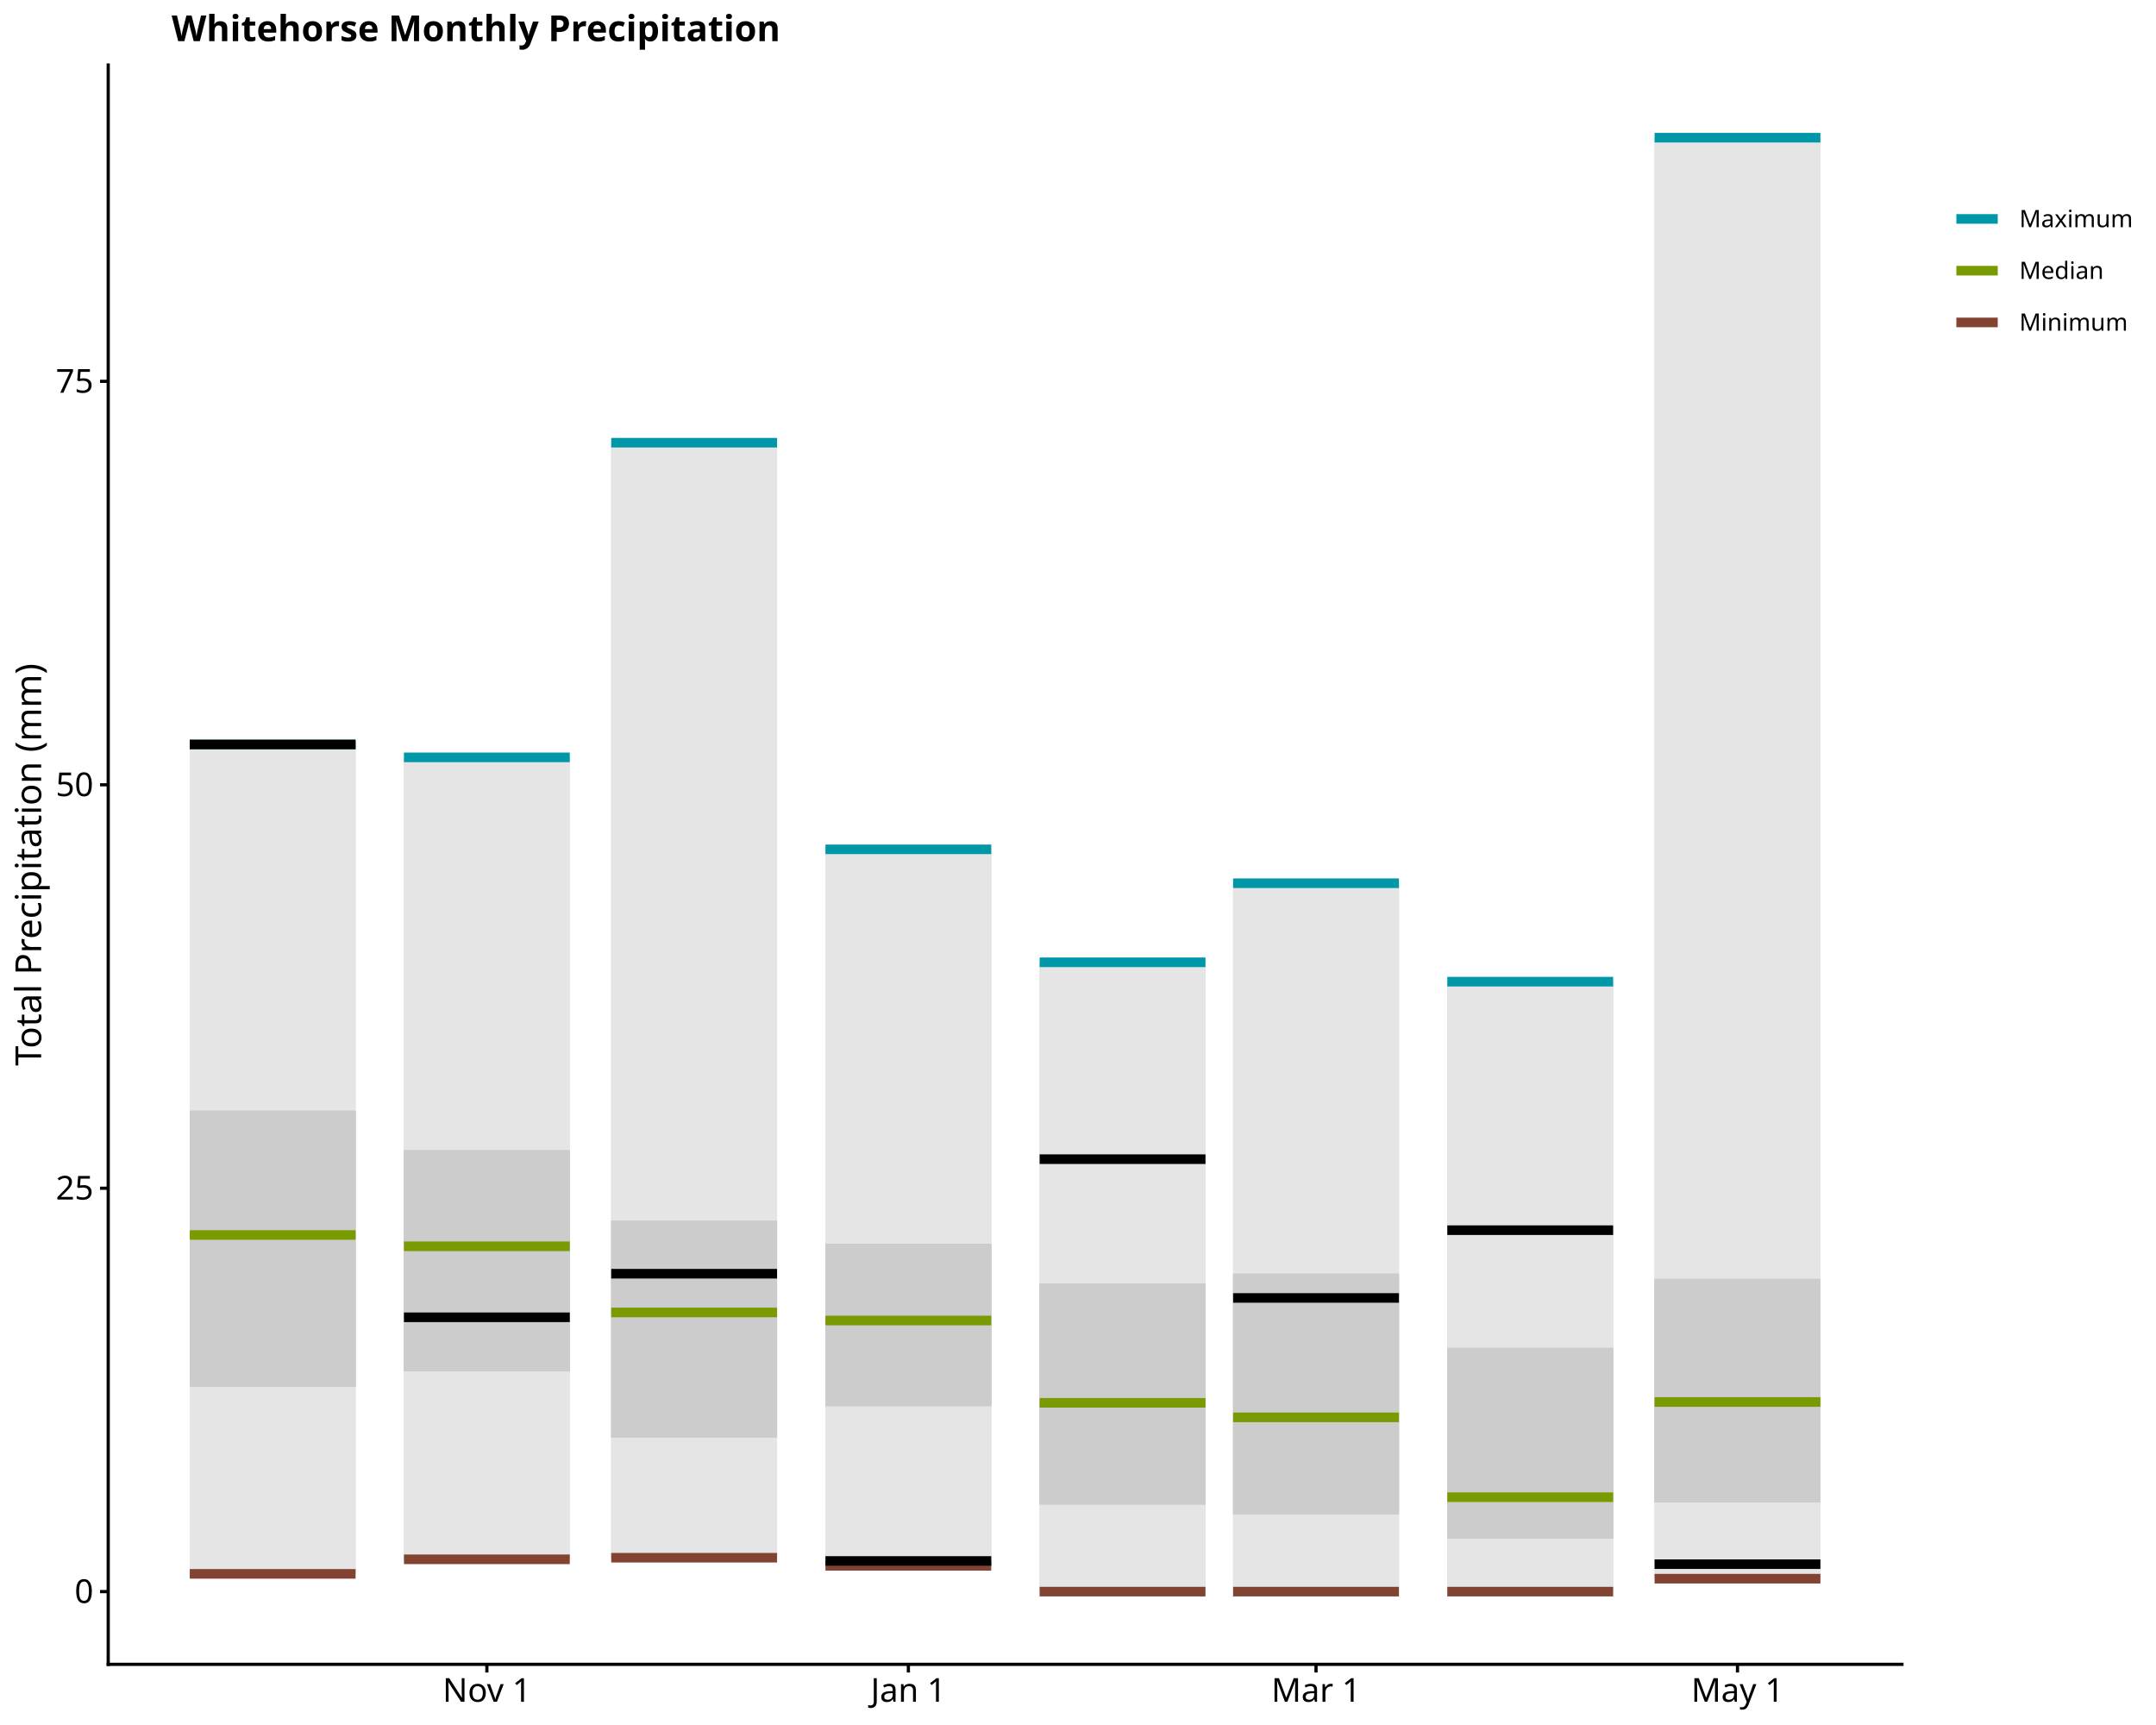
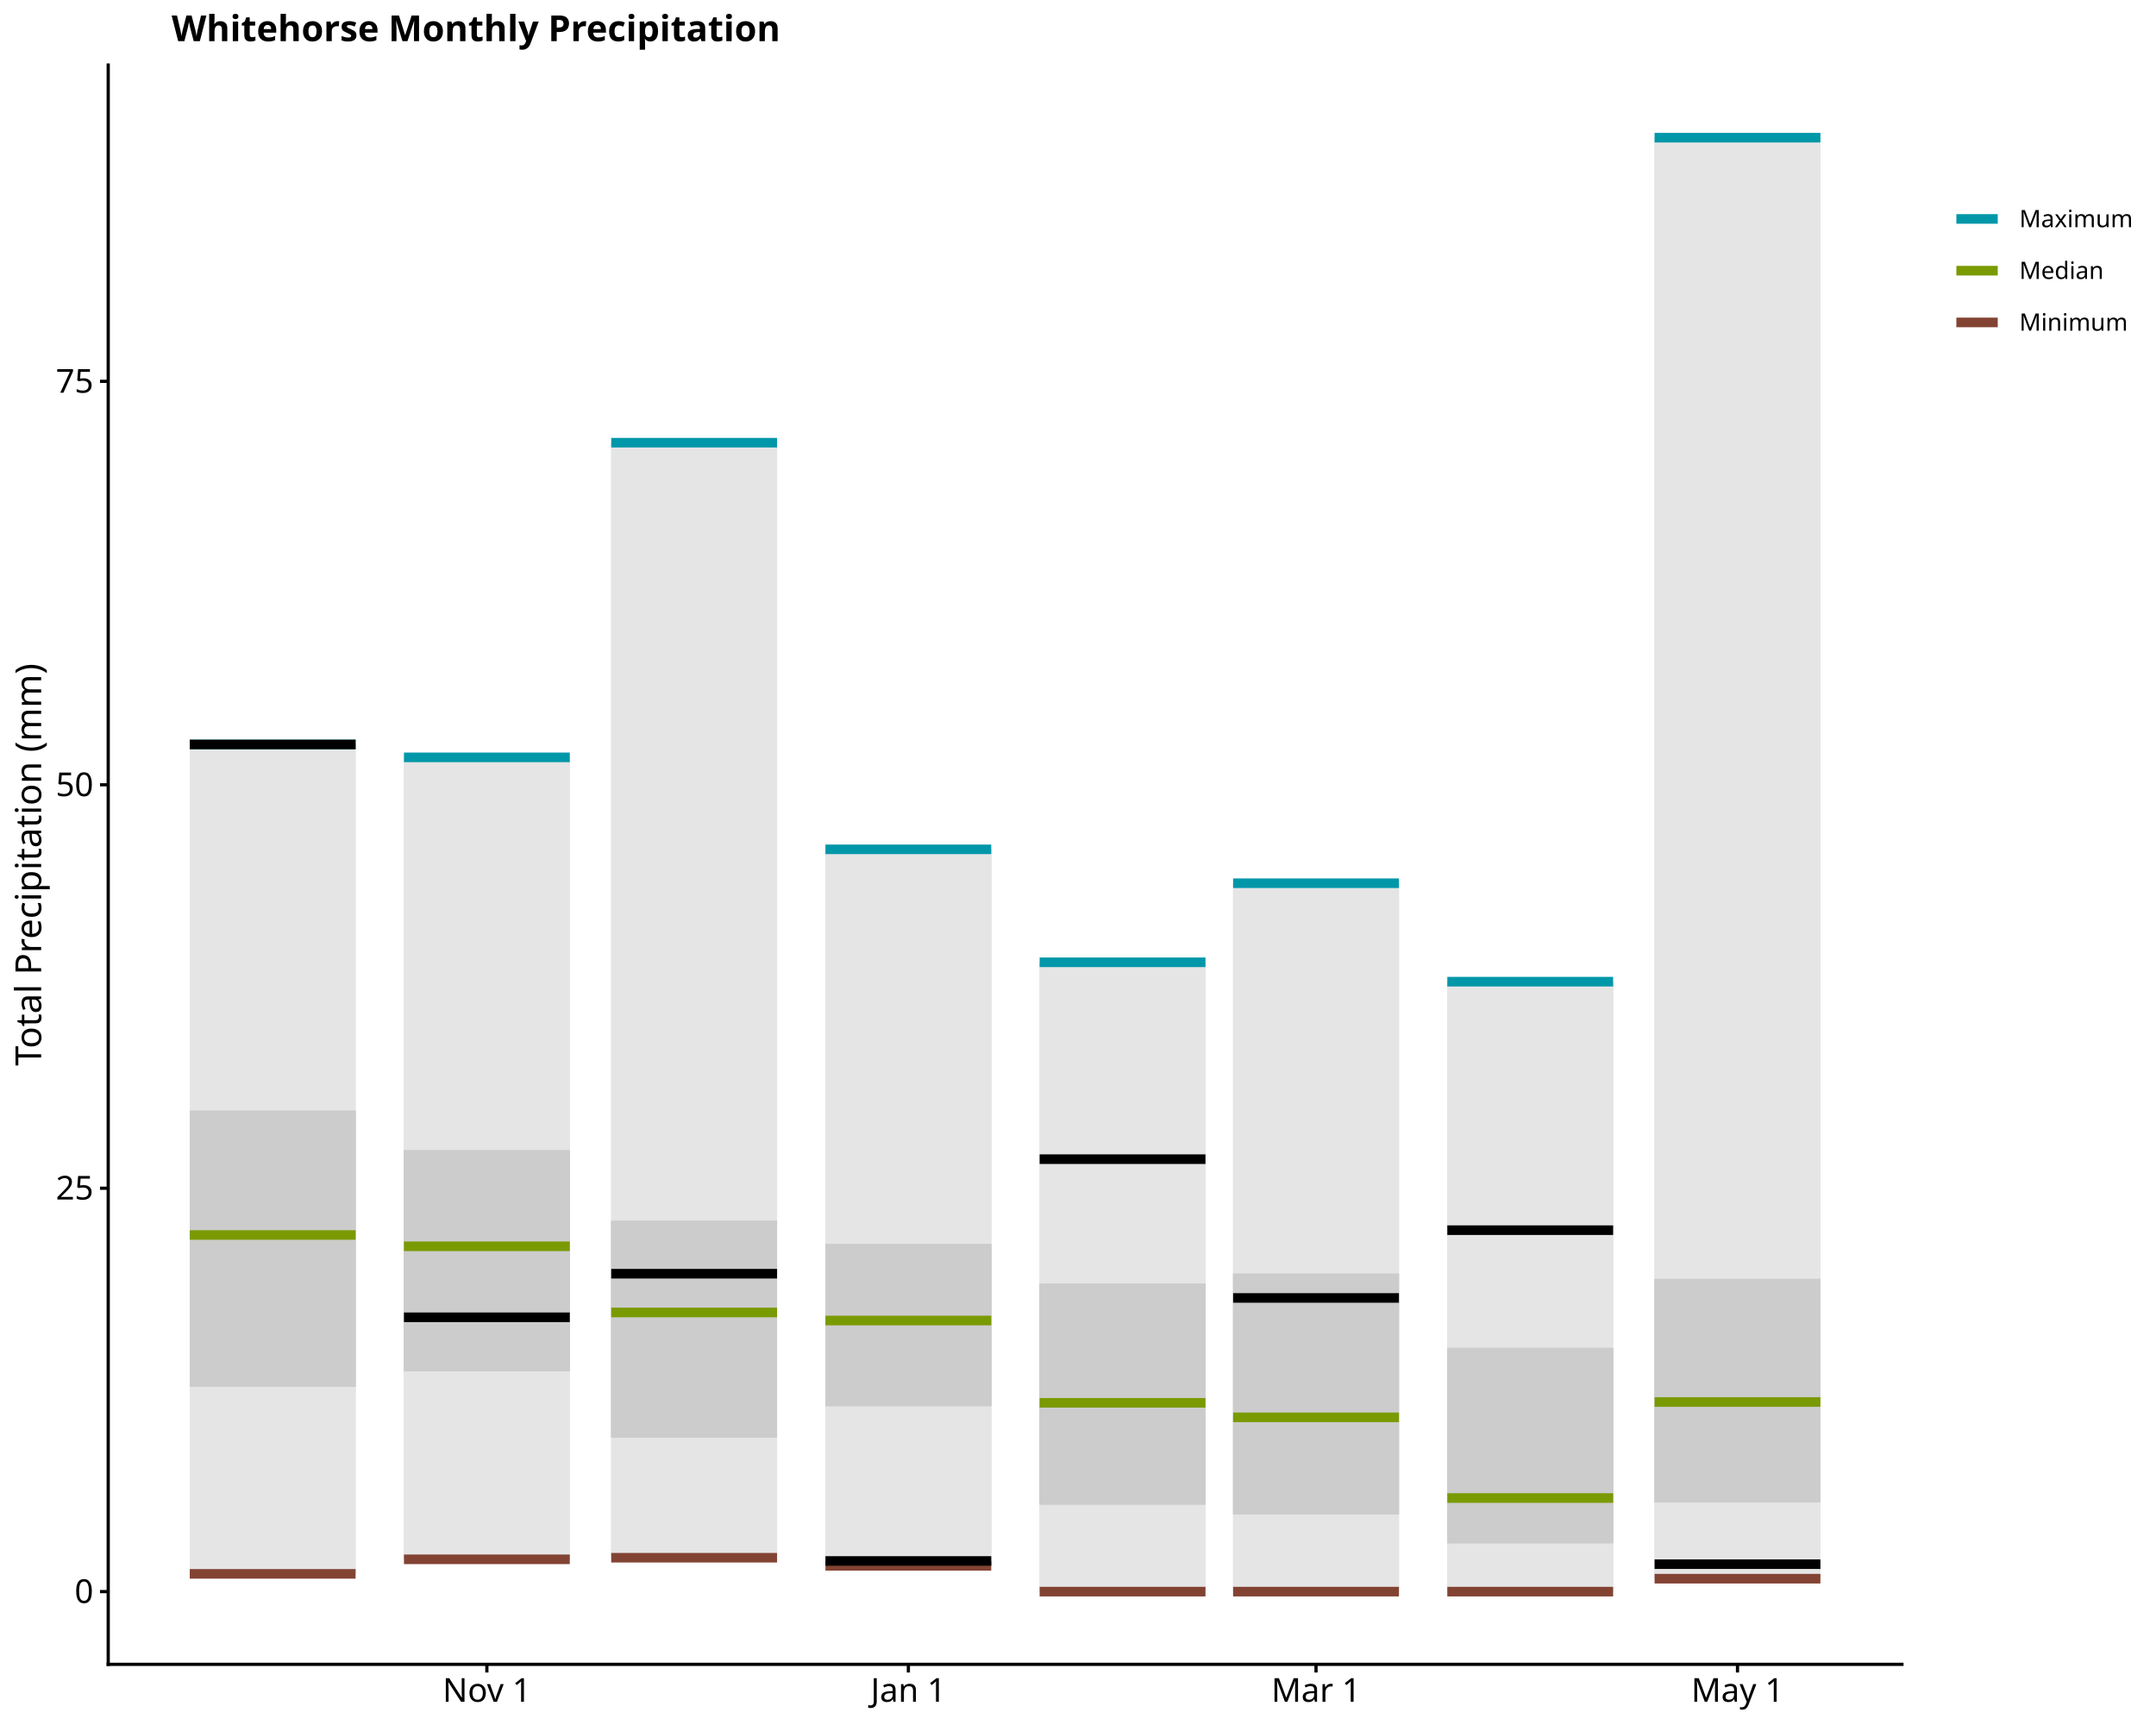
<svg xmlns="http://www.w3.org/2000/svg" class="svglite" data-engine-version="2.0" width="720.00pt" height="576.00pt" viewBox="0 0 720.00 576.00">
  <defs>
    <style type="text/css">
    .svglite line, .svglite polyline, .svglite polygon, .svglite path, .svglite rect, .svglite circle {
      fill: none;
      stroke: #000000;
      stroke-linecap: round;
      stroke-linejoin: round;
      stroke-miterlimit: 10.00;
    }
  </style>
  </defs>
  <rect width="100%" height="100%" style="stroke: none; fill: #FFFFFF;" />
  <defs>
    <clipPath id="cpMC4wMHw3MjAuMDB8MC4wMHw1NzYuMDA=">
      <rect x="0.00" y="0.00" width="720.00" height="576.00" />
    </clipPath>
  </defs>
  <g clip-path="url(#cpMC4wMHw3MjAuMDB8MC4wMHw1NzYuMDA=)">
    <rect x="0.00" y="0.00" width="720.00" height="576.00" style="stroke-width: 1.07; stroke: #FFFFFF; fill: #FFFFFF;" />
  </g>
  <defs>
    <clipPath id="cpMzYuMTR8NjM1LjE2fDIxLjcxfDU1NS43NA==">
      <rect x="36.14" y="21.71" width="599.03" height="534.03" />
    </clipPath>
  </defs>
  <g clip-path="url(#cpMzYuMTR8NjM1LjE2fDIxLjcxfDU1NS43NA==)">
    <rect x="36.14" y="21.71" width="599.03" height="534.03" style="stroke-width: 1.07; stroke: none; fill: #FFFFFF;" />
    <rect x="275.66" y="283.60" width="55.38" height="239.24" style="stroke-width: 1.07; stroke: none; stroke-linecap: butt; stroke-linejoin: miter; fill: #E5E5E5;" />
    <rect x="275.66" y="283.60" width="55.38" height="239.24" style="stroke-width: 1.07; stroke: none; stroke-linecap: butt; stroke-linejoin: miter; fill: #E5E5E5;" />
    <rect x="275.66" y="283.60" width="55.38" height="239.24" style="stroke-width: 1.07; stroke: none; stroke-linecap: butt; stroke-linejoin: miter; fill: #E5E5E5;" />
    <rect x="275.66" y="415.35" width="55.38" height="54.15" style="stroke-width: 1.07; stroke: none; stroke-linecap: butt; stroke-linejoin: miter; fill: #CCCCCC;" />
    <rect x="275.66" y="415.35" width="55.38" height="54.15" style="stroke-width: 1.07; stroke: none; stroke-linecap: butt; stroke-linejoin: miter; fill: #CCCCCC;" />
    <rect x="275.66" y="415.35" width="55.38" height="54.15" style="stroke-width: 1.07; stroke: none; stroke-linecap: butt; stroke-linejoin: miter; fill: #CCCCCC;" />
    <rect x="347.19" y="321.32" width="55.38" height="210.14" style="stroke-width: 1.07; stroke: none; stroke-linecap: butt; stroke-linejoin: miter; fill: #E5E5E5;" />
    <rect x="347.19" y="321.32" width="55.38" height="210.14" style="stroke-width: 1.07; stroke: none; stroke-linecap: butt; stroke-linejoin: miter; fill: #E5E5E5;" />
    <rect x="347.19" y="321.32" width="55.38" height="210.14" style="stroke-width: 1.07; stroke: none; stroke-linecap: butt; stroke-linejoin: miter; fill: #E5E5E5;" />
    <rect x="347.19" y="428.55" width="55.38" height="73.82" style="stroke-width: 1.07; stroke: none; stroke-linecap: butt; stroke-linejoin: miter; fill: #CCCCCC;" />
    <rect x="347.19" y="428.55" width="55.38" height="73.82" style="stroke-width: 1.07; stroke: none; stroke-linecap: butt; stroke-linejoin: miter; fill: #CCCCCC;" />
    <rect x="347.19" y="428.55" width="55.38" height="73.82" style="stroke-width: 1.07; stroke: none; stroke-linecap: butt; stroke-linejoin: miter; fill: #CCCCCC;" />
    <rect x="411.80" y="294.92" width="55.38" height="236.54" style="stroke-width: 1.07; stroke: none; stroke-linecap: butt; stroke-linejoin: miter; fill: #E5E5E5;" />
    <rect x="411.80" y="294.92" width="55.38" height="236.54" style="stroke-width: 1.07; stroke: none; stroke-linecap: butt; stroke-linejoin: miter; fill: #E5E5E5;" />
    <rect x="411.80" y="294.92" width="55.38" height="236.54" style="stroke-width: 1.07; stroke: none; stroke-linecap: butt; stroke-linejoin: miter; fill: #E5E5E5;" />
    <rect x="411.80" y="425.31" width="55.38" height="80.28" style="stroke-width: 1.07; stroke: none; stroke-linecap: butt; stroke-linejoin: miter; fill: #CCCCCC;" />
    <rect x="411.80" y="425.31" width="55.38" height="80.28" style="stroke-width: 1.07; stroke: none; stroke-linecap: butt; stroke-linejoin: miter; fill: #CCCCCC;" />
    <rect x="411.80" y="425.31" width="55.38" height="80.28" style="stroke-width: 1.07; stroke: none; stroke-linecap: butt; stroke-linejoin: miter; fill: #CCCCCC;" />
    <rect x="483.33" y="327.79" width="55.38" height="203.67" style="stroke-width: 1.07; stroke: none; stroke-linecap: butt; stroke-linejoin: miter; fill: #E5E5E5;" />
    <rect x="483.33" y="327.79" width="55.38" height="203.67" style="stroke-width: 1.07; stroke: none; stroke-linecap: butt; stroke-linejoin: miter; fill: #E5E5E5;" />
    <rect x="483.33" y="327.79" width="55.38" height="203.67" style="stroke-width: 1.07; stroke: none; stroke-linecap: butt; stroke-linejoin: miter; fill: #E5E5E5;" />
-     <rect x="483.33" y="450.10" width="55.38" height="63.58" style="stroke-width: 1.07; stroke: none; stroke-linecap: butt; stroke-linejoin: miter; fill: #CCCCCC;" />
-     <rect x="483.33" y="450.10" width="55.38" height="63.58" style="stroke-width: 1.07; stroke: none; stroke-linecap: butt; stroke-linejoin: miter; fill: #CCCCCC;" />
-     <rect x="483.33" y="450.10" width="55.38" height="63.58" style="stroke-width: 1.07; stroke: none; stroke-linecap: butt; stroke-linejoin: miter; fill: #CCCCCC;" />
+     <rect x="483.33" y="450.10" width="55.38" height="65.20" style="stroke-width: 1.07; stroke: none; stroke-linecap: butt; stroke-linejoin: miter; fill: #CCCCCC;" />
+     <rect x="483.33" y="450.10" width="55.38" height="65.20" style="stroke-width: 1.07; stroke: none; stroke-linecap: butt; stroke-linejoin: miter; fill: #CCCCCC;" />
+     <rect x="483.33" y="450.10" width="55.38" height="65.20" style="stroke-width: 1.07; stroke: none; stroke-linecap: butt; stroke-linejoin: miter; fill: #CCCCCC;" />
    <rect x="552.55" y="45.98" width="55.38" height="481.17" style="stroke-width: 1.07; stroke: none; stroke-linecap: butt; stroke-linejoin: miter; fill: #E5E5E5;" />
    <rect x="552.55" y="45.98" width="55.38" height="481.17" style="stroke-width: 1.07; stroke: none; stroke-linecap: butt; stroke-linejoin: miter; fill: #E5E5E5;" />
    <rect x="552.55" y="45.98" width="55.38" height="481.17" style="stroke-width: 1.07; stroke: none; stroke-linecap: butt; stroke-linejoin: miter; fill: #E5E5E5;" />
    <rect x="552.55" y="427.06" width="55.38" height="74.63" style="stroke-width: 1.07; stroke: none; stroke-linecap: butt; stroke-linejoin: miter; fill: #CCCCCC;" />
    <rect x="552.55" y="427.06" width="55.38" height="74.63" style="stroke-width: 1.07; stroke: none; stroke-linecap: butt; stroke-linejoin: miter; fill: #CCCCCC;" />
    <rect x="552.55" y="427.06" width="55.38" height="74.63" style="stroke-width: 1.07; stroke: none; stroke-linecap: butt; stroke-linejoin: miter; fill: #CCCCCC;" />
    <rect x="63.37" y="248.58" width="55.38" height="276.95" style="stroke-width: 1.07; stroke: none; stroke-linecap: butt; stroke-linejoin: miter; fill: #E5E5E5;" />
    <rect x="63.37" y="248.58" width="55.38" height="276.95" style="stroke-width: 1.07; stroke: none; stroke-linecap: butt; stroke-linejoin: miter; fill: #E5E5E5;" />
    <rect x="63.37" y="248.58" width="55.38" height="276.95" style="stroke-width: 1.07; stroke: none; stroke-linecap: butt; stroke-linejoin: miter; fill: #E5E5E5;" />
    <rect x="63.37" y="370.89" width="55.38" height="92.14" style="stroke-width: 1.07; stroke: none; stroke-linecap: butt; stroke-linejoin: miter; fill: #CCCCCC;" />
    <rect x="63.37" y="370.89" width="55.38" height="92.14" style="stroke-width: 1.07; stroke: none; stroke-linecap: butt; stroke-linejoin: miter; fill: #CCCCCC;" />
    <rect x="63.37" y="370.89" width="55.38" height="92.14" style="stroke-width: 1.07; stroke: none; stroke-linecap: butt; stroke-linejoin: miter; fill: #CCCCCC;" />
    <rect x="134.90" y="252.89" width="55.38" height="267.79" style="stroke-width: 1.07; stroke: none; stroke-linecap: butt; stroke-linejoin: miter; fill: #E5E5E5;" />
    <rect x="134.90" y="252.89" width="55.38" height="267.79" style="stroke-width: 1.07; stroke: none; stroke-linecap: butt; stroke-linejoin: miter; fill: #E5E5E5;" />
    <rect x="134.90" y="252.89" width="55.38" height="267.79" style="stroke-width: 1.07; stroke: none; stroke-linecap: butt; stroke-linejoin: miter; fill: #E5E5E5;" />
    <rect x="134.90" y="384.09" width="55.38" height="73.82" style="stroke-width: 1.07; stroke: none; stroke-linecap: butt; stroke-linejoin: miter; fill: #CCCCCC;" />
    <rect x="134.90" y="384.09" width="55.38" height="73.82" style="stroke-width: 1.07; stroke: none; stroke-linecap: butt; stroke-linejoin: miter; fill: #CCCCCC;" />
    <rect x="134.90" y="384.09" width="55.38" height="73.82" style="stroke-width: 1.07; stroke: none; stroke-linecap: butt; stroke-linejoin: miter; fill: #CCCCCC;" />
    <rect x="204.12" y="147.82" width="55.38" height="372.33" style="stroke-width: 1.07; stroke: none; stroke-linecap: butt; stroke-linejoin: miter; fill: #E5E5E5;" />
    <rect x="204.12" y="147.82" width="55.38" height="372.33" style="stroke-width: 1.07; stroke: none; stroke-linecap: butt; stroke-linejoin: miter; fill: #E5E5E5;" />
    <rect x="204.12" y="147.82" width="55.38" height="372.33" style="stroke-width: 1.07; stroke: none; stroke-linecap: butt; stroke-linejoin: miter; fill: #E5E5E5;" />
    <rect x="204.12" y="407.67" width="55.38" height="72.34" style="stroke-width: 1.07; stroke: none; stroke-linecap: butt; stroke-linejoin: miter; fill: #CCCCCC;" />
    <rect x="204.12" y="407.67" width="55.38" height="72.34" style="stroke-width: 1.07; stroke: none; stroke-linecap: butt; stroke-linejoin: miter; fill: #CCCCCC;" />
    <rect x="204.12" y="407.67" width="55.38" height="72.34" style="stroke-width: 1.07; stroke: none; stroke-linecap: butt; stroke-linejoin: miter; fill: #CCCCCC;" />
    <line x1="275.66" y1="522.84" x2="331.03" y2="522.84" style="stroke-width: 3.20; stroke: #834333; stroke-linecap: butt;" />
    <line x1="347.19" y1="531.46" x2="402.57" y2="531.46" style="stroke-width: 3.20; stroke: #834333; stroke-linecap: butt;" />
    <line x1="411.80" y1="531.46" x2="467.18" y2="531.46" style="stroke-width: 3.20; stroke: #834333; stroke-linecap: butt;" />
    <line x1="483.33" y1="531.46" x2="538.71" y2="531.46" style="stroke-width: 3.20; stroke: #834333; stroke-linecap: butt;" />
    <line x1="552.55" y1="527.15" x2="607.93" y2="527.15" style="stroke-width: 3.20; stroke: #834333; stroke-linecap: butt;" />
    <line x1="63.37" y1="525.53" x2="118.75" y2="525.53" style="stroke-width: 3.20; stroke: #834333; stroke-linecap: butt;" />
    <line x1="134.90" y1="520.68" x2="190.28" y2="520.68" style="stroke-width: 3.20; stroke: #834333; stroke-linecap: butt;" />
    <line x1="204.12" y1="520.15" x2="259.50" y2="520.15" style="stroke-width: 3.20; stroke: #834333; stroke-linecap: butt;" />
    <line x1="275.66" y1="283.60" x2="331.03" y2="283.60" style="stroke-width: 3.20; stroke: #0097A9; stroke-linecap: butt;" />
    <line x1="347.19" y1="321.32" x2="402.57" y2="321.32" style="stroke-width: 3.20; stroke: #0097A9; stroke-linecap: butt;" />
    <line x1="411.80" y1="294.92" x2="467.18" y2="294.92" style="stroke-width: 3.20; stroke: #0097A9; stroke-linecap: butt;" />
    <line x1="483.33" y1="327.79" x2="538.71" y2="327.79" style="stroke-width: 3.20; stroke: #0097A9; stroke-linecap: butt;" />
    <line x1="552.55" y1="45.98" x2="607.93" y2="45.98" style="stroke-width: 3.20; stroke: #0097A9; stroke-linecap: butt;" />
    <line x1="63.37" y1="248.58" x2="118.75" y2="248.58" style="stroke-width: 3.20; stroke: #0097A9; stroke-linecap: butt;" />
    <line x1="134.90" y1="252.89" x2="190.28" y2="252.89" style="stroke-width: 3.20; stroke: #0097A9; stroke-linecap: butt;" />
    <line x1="204.12" y1="147.82" x2="259.50" y2="147.82" style="stroke-width: 3.20; stroke: #0097A9; stroke-linecap: butt;" />
    <line x1="275.66" y1="440.94" x2="331.03" y2="440.94" style="stroke-width: 3.20; stroke: #7A9A01; stroke-linecap: butt;" />
    <line x1="347.19" y1="468.42" x2="402.57" y2="468.42" style="stroke-width: 3.20; stroke: #7A9A01; stroke-linecap: butt;" />
    <line x1="411.80" y1="473.27" x2="467.18" y2="473.27" style="stroke-width: 3.20; stroke: #7A9A01; stroke-linecap: butt;" />
-     <line x1="483.33" y1="499.94" x2="538.71" y2="499.94" style="stroke-width: 3.20; stroke: #7A9A01; stroke-linecap: butt;" />
+     <line x1="483.33" y1="500.21" x2="538.71" y2="500.21" style="stroke-width: 3.20; stroke: #7A9A01; stroke-linecap: butt;" />
    <line x1="552.55" y1="468.15" x2="607.93" y2="468.15" style="stroke-width: 3.20; stroke: #7A9A01; stroke-linecap: butt;" />
    <line x1="63.37" y1="412.38" x2="118.75" y2="412.38" style="stroke-width: 3.20; stroke: #7A9A01; stroke-linecap: butt;" />
    <line x1="134.90" y1="416.15" x2="190.28" y2="416.15" style="stroke-width: 3.20; stroke: #7A9A01; stroke-linecap: butt;" />
    <line x1="204.12" y1="438.25" x2="259.50" y2="438.25" style="stroke-width: 3.20; stroke: #7A9A01; stroke-linecap: butt;" />
    <line x1="63.37" y1="248.58" x2="118.75" y2="248.58" style="stroke-width: 3.20; stroke-linecap: butt;" />
    <line x1="134.90" y1="439.86" x2="190.28" y2="439.86" style="stroke-width: 3.20; stroke-linecap: butt;" />
    <line x1="204.12" y1="425.31" x2="259.50" y2="425.31" style="stroke-width: 3.20; stroke-linecap: butt;" />
    <line x1="275.66" y1="521.22" x2="331.03" y2="521.22" style="stroke-width: 3.20; stroke-linecap: butt;" />
    <line x1="347.19" y1="387.06" x2="402.57" y2="387.06" style="stroke-width: 3.20; stroke-linecap: butt;" />
    <line x1="411.80" y1="433.40" x2="467.18" y2="433.40" style="stroke-width: 3.20; stroke-linecap: butt;" />
    <line x1="483.33" y1="410.77" x2="538.71" y2="410.77" style="stroke-width: 3.20; stroke-linecap: butt;" />
    <line x1="552.55" y1="522.30" x2="607.93" y2="522.30" style="stroke-width: 3.20; stroke-linecap: butt;" />
  </g>
  <g clip-path="url(#cpMC4wMHw3MjAuMDB8MC4wMHw1NzYuMDA=)">
    <polyline points="36.14,555.74 36.14,21.71 " style="stroke-width: 1.07; stroke-linecap: square;" />
    <text x="31.21" y="535.25" text-anchor="end" style="font-size: 11.00px; font-family: sans;" textLength="6.12px" lengthAdjust="spacingAndGlyphs">0</text>
    <text x="31.21" y="400.54" text-anchor="end" style="font-size: 11.00px; font-family: sans;" textLength="12.24px" lengthAdjust="spacingAndGlyphs">25</text>
    <text x="31.21" y="265.84" text-anchor="end" style="font-size: 11.00px; font-family: sans;" textLength="12.24px" lengthAdjust="spacingAndGlyphs">50</text>
    <text x="31.21" y="131.13" text-anchor="end" style="font-size: 11.00px; font-family: sans;" textLength="12.24px" lengthAdjust="spacingAndGlyphs">75</text>
    <polyline points="33.40,531.46 36.14,531.46 " style="stroke-width: 1.07; stroke-linecap: butt;" />
    <polyline points="33.40,396.76 36.14,396.76 " style="stroke-width: 1.07; stroke-linecap: butt;" />
    <polyline points="33.40,262.05 36.14,262.05 " style="stroke-width: 1.07; stroke-linecap: butt;" />
    <polyline points="33.40,127.34 36.14,127.34 " style="stroke-width: 1.07; stroke-linecap: butt;" />
    <polyline points="36.14,555.74 635.16,555.74 " style="stroke-width: 1.07; stroke-linecap: square;" />
    <polyline points="162.59,558.47 162.59,555.74 " style="stroke-width: 1.07; stroke-linecap: butt;" />
    <polyline points="303.35,558.47 303.35,555.74 " style="stroke-width: 1.07; stroke-linecap: butt;" />
    <polyline points="439.49,558.47 439.49,555.74 " style="stroke-width: 1.07; stroke-linecap: butt;" />
    <polyline points="580.24,558.47 580.24,555.74 " style="stroke-width: 1.07; stroke-linecap: butt;" />
    <text x="162.59" y="568.24" text-anchor="middle" style="font-size: 11.00px; font-family: sans;" textLength="28.74px" lengthAdjust="spacingAndGlyphs">Nov 1</text>
    <text x="303.35" y="568.24" text-anchor="middle" style="font-size: 11.00px; font-family: sans;" textLength="26.91px" lengthAdjust="spacingAndGlyphs">Jan 1</text>
    <text x="439.49" y="568.24" text-anchor="middle" style="font-size: 11.00px; font-family: sans;" textLength="28.12px" lengthAdjust="spacingAndGlyphs">Mar 1</text>
    <text x="580.24" y="568.24" text-anchor="middle" style="font-size: 11.00px; font-family: sans;" textLength="29.96px" lengthAdjust="spacingAndGlyphs">May 1</text>
    <text transform="translate(13.74,288.72) rotate(-90)" text-anchor="middle" style="font-size: 12.00px; font-family: sans;" textLength="127.38px" lengthAdjust="spacingAndGlyphs">Total Precipitation (mm)</text>
    <rect x="646.12" y="44.55" width="68.40" height="77.24" style="stroke-width: 1.07; stroke: none; fill: #FFFFFF;" />
    <rect x="651.60" y="64.46" width="17.28" height="17.28" style="stroke-width: 1.07; stroke: none; fill: #FFFFFF;" />
    <line x1="653.33" y1="73.10" x2="667.15" y2="73.10" style="stroke-width: 3.20; stroke: #0097A9; stroke-linecap: butt;" />
    <rect x="651.60" y="81.74" width="17.28" height="17.28" style="stroke-width: 1.07; stroke: none; fill: #FFFFFF;" />
    <line x1="653.33" y1="90.38" x2="667.15" y2="90.38" style="stroke-width: 3.20; stroke: #7A9A01; stroke-linecap: butt;" />
    <rect x="651.60" y="99.02" width="17.28" height="17.28" style="stroke-width: 1.07; stroke: none; fill: #FFFFFF;" />
    <line x1="653.33" y1="107.66" x2="667.15" y2="107.66" style="stroke-width: 3.20; stroke: #834333; stroke-linecap: butt;" />
    <text x="674.36" y="75.86" style="font-size: 8.00px; font-family: sans;" textLength="34.68px" lengthAdjust="spacingAndGlyphs">Maximum</text>
    <text x="674.36" y="93.14" style="font-size: 8.00px; font-family: sans;" textLength="26.24px" lengthAdjust="spacingAndGlyphs">Median</text>
    <text x="674.36" y="110.42" style="font-size: 8.00px; font-family: sans;" textLength="32.45px" lengthAdjust="spacingAndGlyphs">Minimum</text>
    <text x="57.32" y="13.74" style="font-size: 12.00px; font-weight: bold; font-family: sans;" textLength="175.43px" lengthAdjust="spacingAndGlyphs">Whitehorse Monthly Precipitation</text>
  </g>
</svg>
